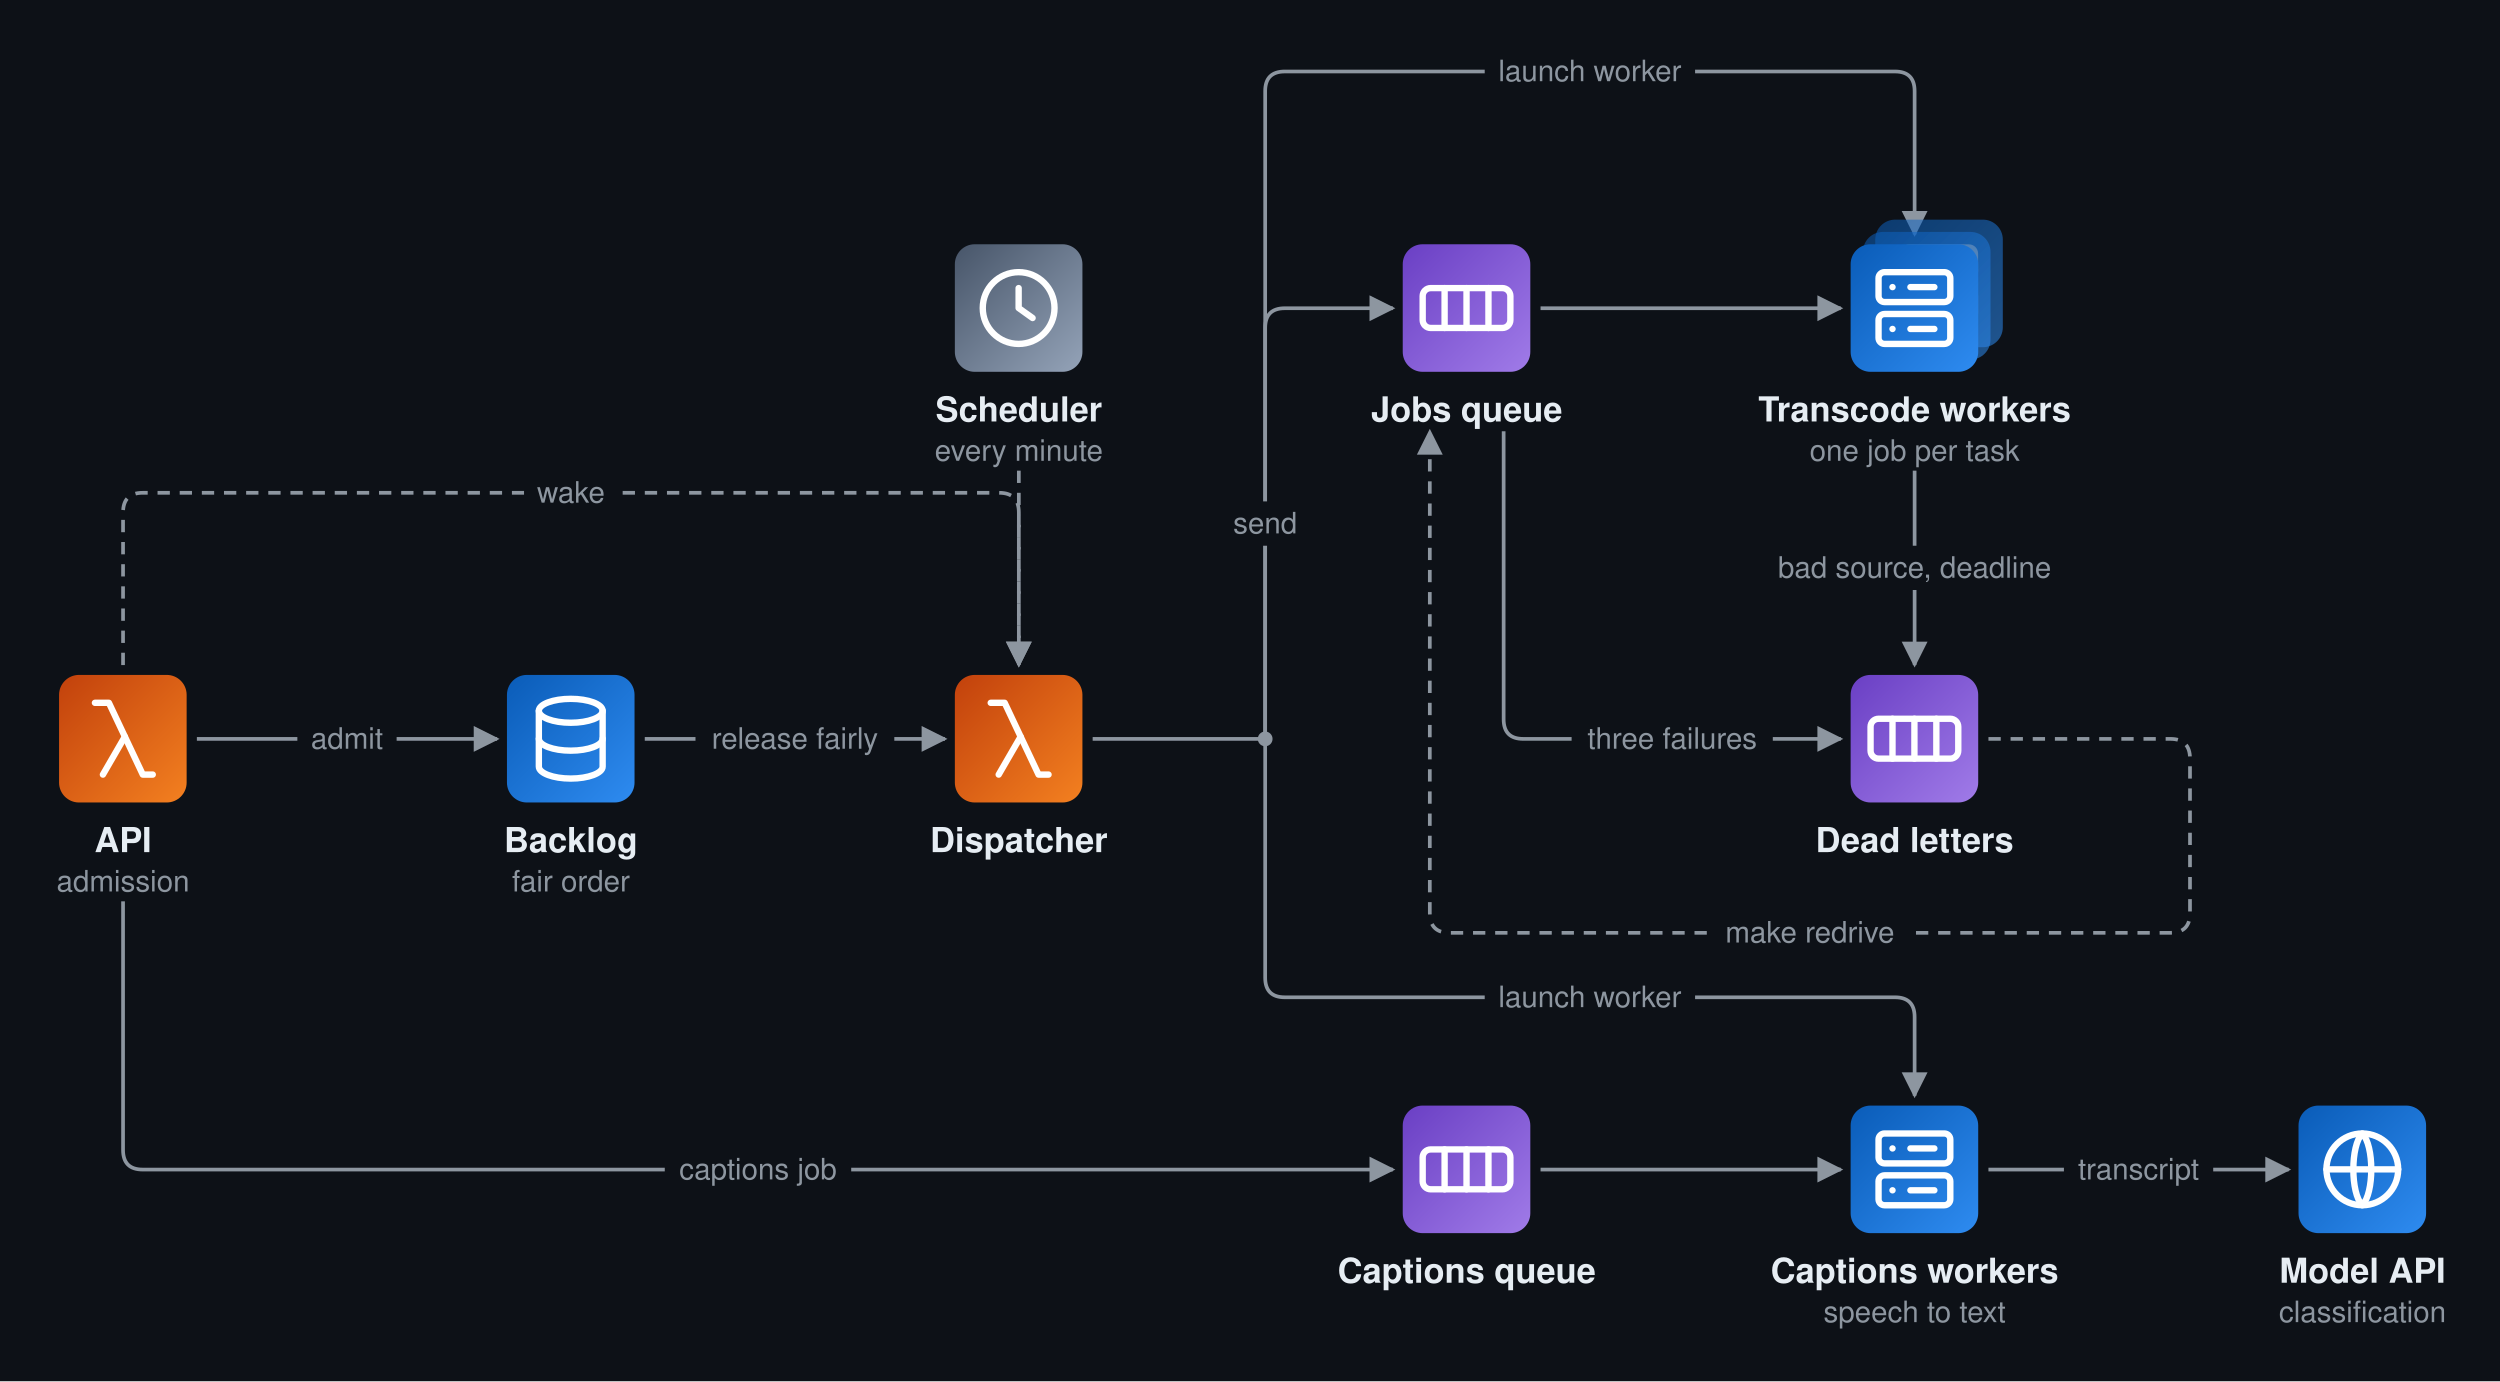
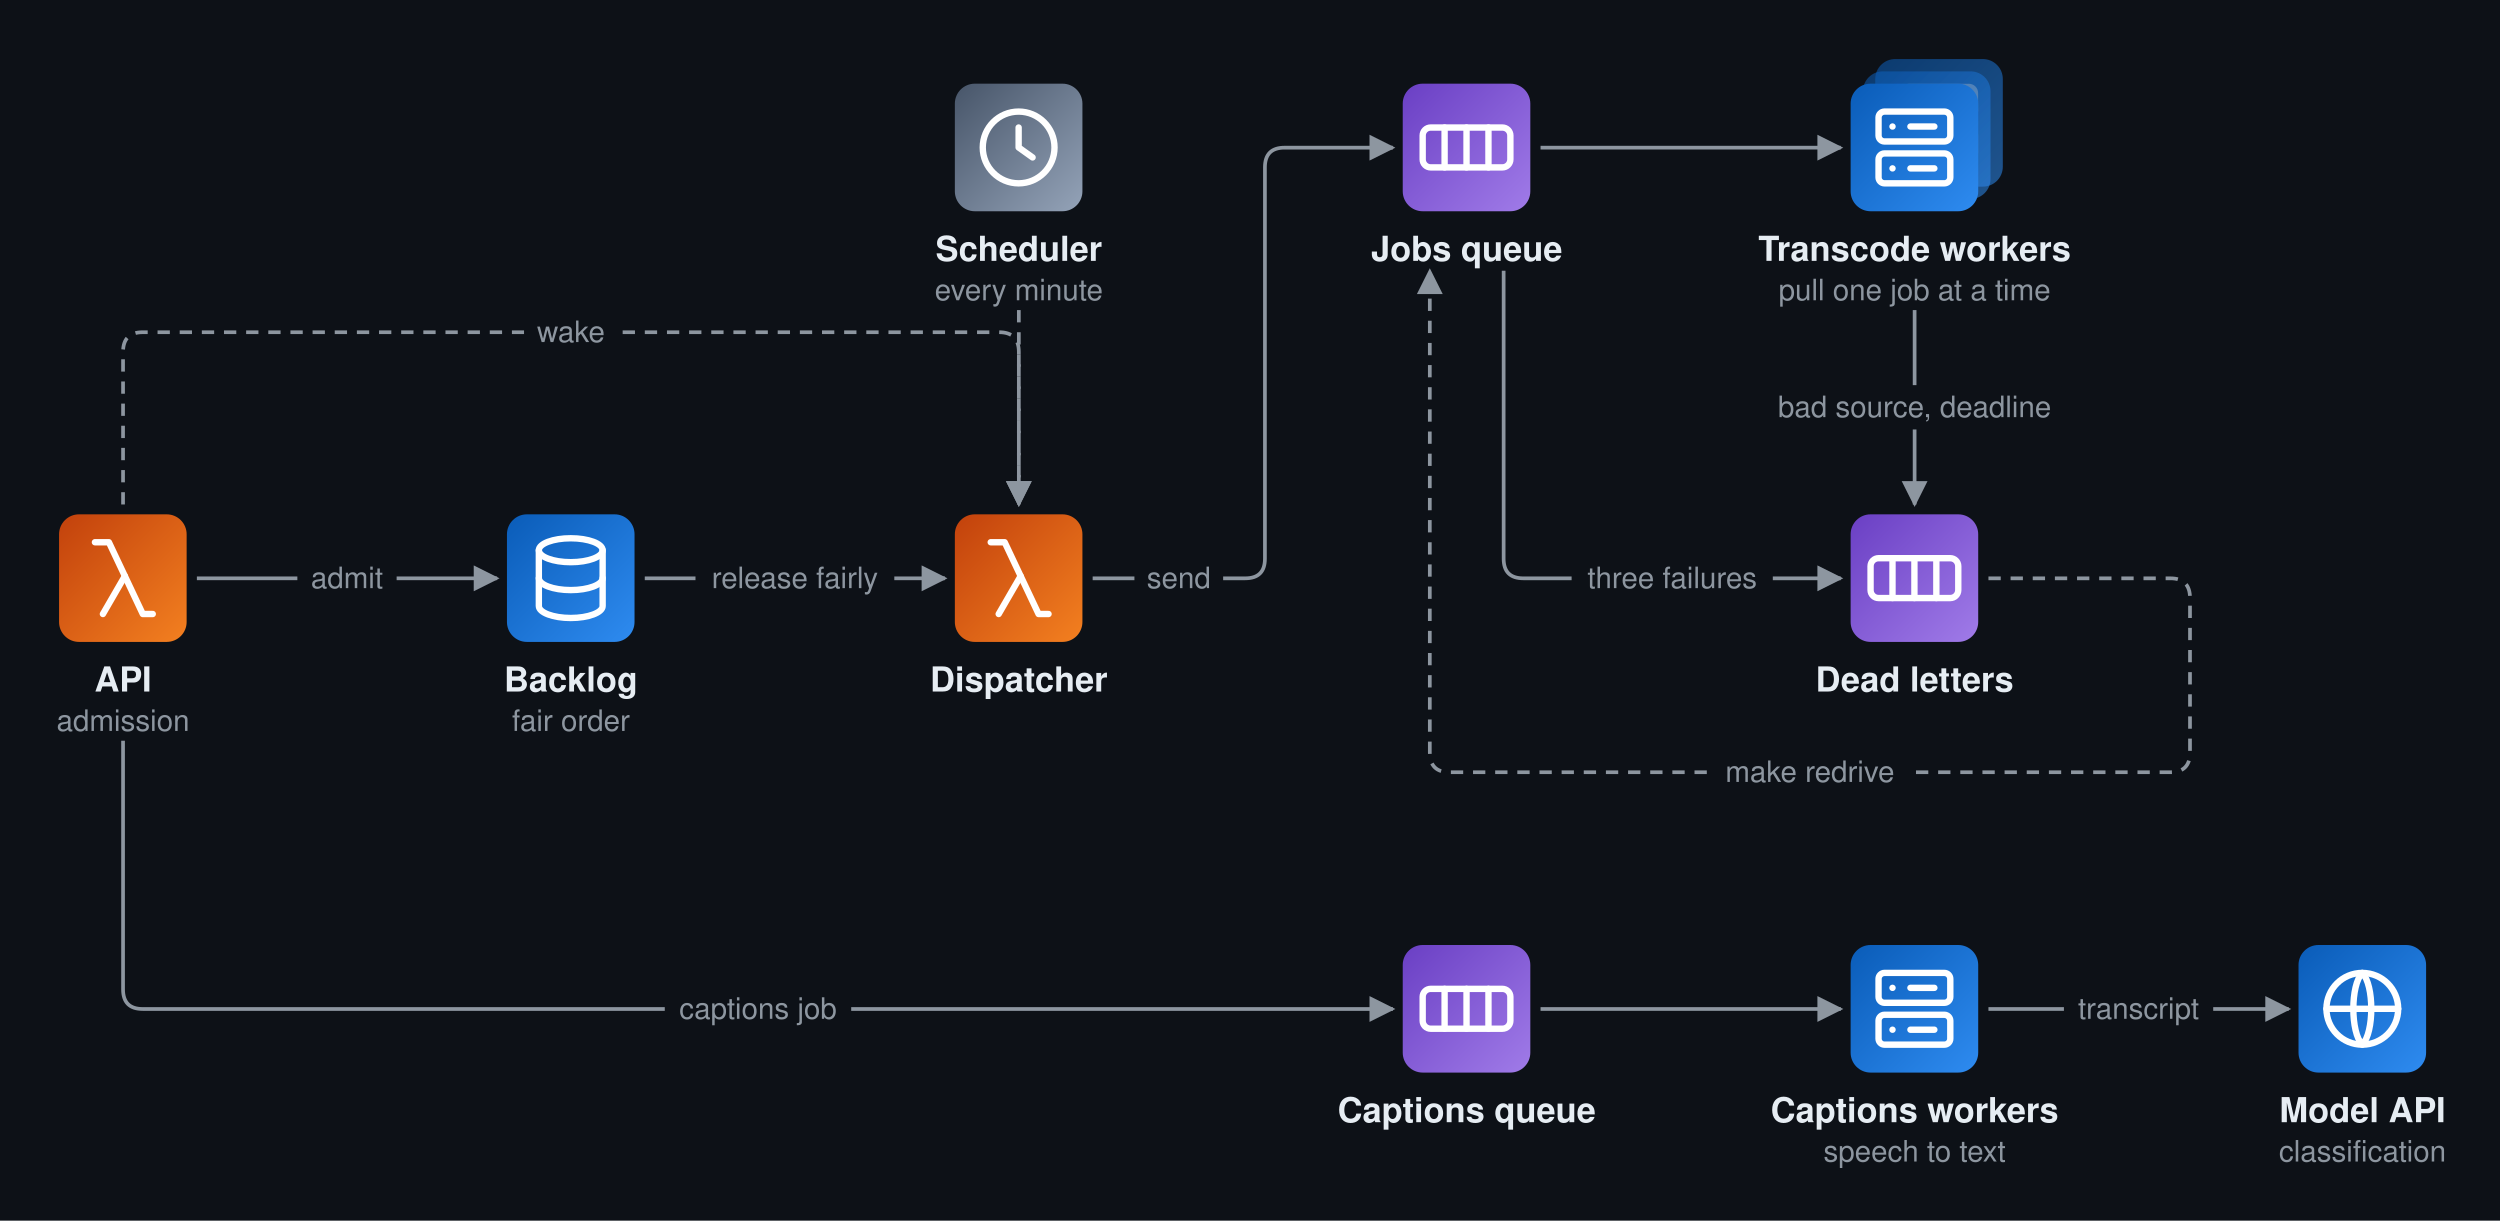
- <svg xmlns="http://www.w3.org/2000/svg" viewBox="-50 -125.25 1015.87 561.25" width="1015.87" height="561.25" font-family="-apple-system, BlinkMacSystemFont, 'Segoe UI', Helvetica, Arial, sans-serif" role="img" aria-label="The API admits jobs into a fair backlog. A dispatcher releases them to queues and starts workers; jobs that keep failing move to a dead-letter queue and can be redriven.">
+ <svg xmlns="http://www.w3.org/2000/svg" viewBox="-50 -60 1015.87 496" width="1015.87" height="496" font-family="-apple-system, BlinkMacSystemFont, 'Segoe UI', Helvetica, Arial, sans-serif" role="img" aria-label="The API admits jobs into a fair backlog. A dispatcher releases them to the jobs queue, where workers pick them up; jobs that keep failing move to a dead-letter queue and can be redriven.">
  <defs>
    <linearGradient id="tile-blue" x1="0" y1="0" x2="1" y2="1">
      <stop offset="0" stop-color="#0a5cb8" />
      <stop offset="1" stop-color="#2e8bf0" />
    </linearGradient>
    <linearGradient id="tile-orange" x1="0" y1="0" x2="1" y2="1">
      <stop offset="0" stop-color="#c2410c" />
      <stop offset="1" stop-color="#f38020" />
    </linearGradient>
    <linearGradient id="tile-slate" x1="0" y1="0" x2="1" y2="1">
      <stop offset="0" stop-color="#475569" />
      <stop offset="1" stop-color="#94a3b8" />
    </linearGradient>
    <linearGradient id="tile-violet" x1="0" y1="0" x2="1" y2="1">
      <stop offset="0" stop-color="#6a3fc4" />
      <stop offset="1" stop-color="#a07be8" />
    </linearGradient>
  </defs>
-   <rect x="-50" y="-125.25" width="1015.87" height="561.25" fill="#0d1117" />
+   <rect x="-50" y="-60" width="1015.87" height="496" fill="#0d1117" />
  <g class="dg-body">
    <g class="edge" id="e-api-_backlog" data-id="api-&gt;backlog" data-from="api" data-to="backlog">
      <path class="base" d="M30 175 L152 175" fill="none" stroke-width="1.5" stroke="#8d96a0" />
      <path class="head" d="M153 175L142.5 180.25L142.5 169.75z" fill="#8d96a0" />
    </g>
    <g class="edge" id="e-backlog-_dispatcher" data-id="backlog-&gt;dispatcher" data-from="backlog" data-to="dispatcher">
      <path class="base" d="M212 175 L334 175" fill="none" stroke-width="1.5" stroke="#8d96a0" />
      <path class="head" d="M335 175L324.5 180.25L324.5 169.75z" fill="#8d96a0" />
    </g>
    <g class="edge" id="e-tick-_dispatcher" data-id="tick-&gt;dispatcher" data-from="tick" data-to="dispatcher">
      <path class="base" d="M364 66 L364 145" fill="none" stroke-width="1.5" stroke-dasharray="5 4" stroke="#8d96a0" />
      <path class="head" d="M364 146L358.75 135.5L369.25 135.5z" fill="#8d96a0" />
    </g>
    <g class="edge" id="e-wake" data-id="wake" data-from="api" data-to="dispatcher">
      <path class="base" d="M0 145 L0 83 Q0 75 8 75 L356 75 Q364 75 364 83 L364 145" fill="none" stroke-width="1.5" stroke-dasharray="5 4" stroke="#8d96a0" />
      <path class="head" d="M364 146L358.75 135.5L369.25 135.5z" fill="#8d96a0" />
    </g>
-     <g class="edge" id="e-dispatcher-_bus" data-id="dispatcher-&gt;bus" data-from="dispatcher" data-to="bus">
-       <path class="base" d="M394 175 L464.1 175" fill="none" stroke-width="1.5" stroke="#8d96a0" />
-     </g>
-     <g class="edge" id="e-bus-_jobs" data-id="bus-&gt;jobs" data-from="bus" data-to="jobs">
-       <path class="base" d="M464.1 175 L464.1 8 Q464.1 0 472.1 0 L516 0" fill="none" stroke-width="1.5" stroke="#8d96a0" />
+     <g class="edge" id="e-dispatcher-_jobs" data-id="dispatcher-&gt;jobs" data-from="dispatcher" data-to="jobs">
+       <path class="base" d="M394 175 L456 175 Q464 175 464 167 L464 8 Q464 0 472 0 L516 0" fill="none" stroke-width="1.5" stroke="#8d96a0" />
      <path class="head" d="M517 0L506.5 5.25L506.5 -5.25z" fill="#8d96a0" />
-     </g>
-     <g class="edge" id="e-bus-_transcode" data-id="bus-&gt;transcode" data-from="bus" data-to="transcode">
-       <path class="base" d="M464.1 175 L464.1 -88.2 Q464.1 -96.2 472.1 -96.2 L720 -96.2 Q728 -96.2 728 -88.2 L728 -30" fill="none" stroke-width="1.5" stroke="#8d96a0" />
-       <path class="head" d="M728 -29L722.75 -39.5L733.25 -39.5z" fill="#8d96a0" />
-     </g>
-     <g class="edge" id="e-bus-_captions" data-id="bus-&gt;captions" data-from="bus" data-to="captions">
-       <path class="base" d="M464.1 175 L464.1 272 Q464.1 280 472.1 280 L720 280 Q728 280 728 288 L728 320" fill="none" stroke-width="1.5" stroke="#8d96a0" />
-       <path class="head" d="M728 321L722.75 310.5L733.25 310.5z" fill="#8d96a0" />
    </g>
    <g class="edge" id="e-jobs-_transcode" data-id="jobs-&gt;transcode" data-from="jobs" data-to="transcode">
      <path class="base" d="M576 0 L698 0" fill="none" stroke-width="1.5" stroke="#8d96a0" />
      <path class="head" d="M699 0L688.5 5.25L688.5 -5.25z" fill="#8d96a0" />
    </g>
    <g class="edge" id="e-transcode-_dlq" data-id="transcode-&gt;dlq" data-from="transcode" data-to="dlq">
      <path class="base" d="M728 66 L728 145" fill="none" stroke-width="1.5" stroke="#8d96a0" />
      <path class="head" d="M728 146L722.75 135.5L733.25 135.5z" fill="#8d96a0" />
    </g>
    <g class="edge" id="e-jobs-_dlq" data-id="jobs-&gt;dlq" data-from="jobs" data-to="dlq">
      <path class="base" d="M561 50 L561 167 Q561 175 569 175 L698 175" fill="none" stroke-width="1.5" stroke="#8d96a0" />
      <path class="head" d="M699 175L688.5 180.25L688.5 169.75z" fill="#8d96a0" />
    </g>
    <g class="edge" id="e-redrive" data-id="redrive" data-from="dlq" data-to="jobs">
      <path class="base" d="M758 175 L831.9 175 Q839.9 175 839.9 183 L839.9 245.8 Q839.9 253.8 831.9 253.8 L539 253.8 Q531 253.8 531 245.8 L531 50" fill="none" stroke-width="1.5" stroke-dasharray="5 4" stroke="#8d96a0" />
      <path class="head" d="M531 49L536.25 59.5L525.75 59.5z" fill="#8d96a0" />
    </g>
    <g class="edge" id="e-api-_cq" data-id="api-&gt;cq" data-from="api" data-to="cq">
      <path class="base" d="M0 241 L0 342 Q0 350 8 350 L516 350" fill="none" stroke-width="1.5" stroke="#8d96a0" />
      <path class="head" d="M517 350L506.5 355.25L506.5 344.75z" fill="#8d96a0" />
    </g>
    <g class="edge" id="e-cq-_captions" data-id="cq-&gt;captions" data-from="cq" data-to="captions">
      <path class="base" d="M576 350 L698 350" fill="none" stroke-width="1.5" stroke="#8d96a0" />
      <path class="head" d="M699 350L688.5 355.25L688.5 344.75z" fill="#8d96a0" />
    </g>
    <g class="edge" id="e-captions-_llm" data-id="captions-&gt;llm" data-from="captions" data-to="llm">
      <path class="base" d="M758 350 L880 350" fill="none" stroke-width="1.5" stroke="#8d96a0" />
      <path class="head" d="M881 350L870.5 355.25L870.5 344.75z" fill="#8d96a0" />
    </g>
    <g class="labels">
      <g class="elab" data-edge="api-&gt;backlog">
        <rect x="70.83" y="166" width="40.34" height="18" rx="4" fill="#0d1117" />
        <text class="elabel" x="91" y="179" font-size="12" text-anchor="middle" fill="#8d96a0">admit</text>
      </g>
      <g class="elab" data-edge="backlog-&gt;dispatcher">
        <rect x="232.61" y="166" width="80.79" height="18" rx="4" fill="#0d1117" />
        <text class="elabel" x="273" y="179" font-size="12" text-anchor="middle" fill="#8d96a0">release fairly</text>
      </g>
      <g class="elab" data-edge="wake">
        <rect x="162.98" y="66" width="38.04" height="18" rx="4" fill="#0d1117" />
        <text class="elabel" x="182" y="79" font-size="12" text-anchor="middle" fill="#8d96a0">wake</text>
      </g>
-       <g class="elab" data-edge="bus-&gt;jobs">
-         <rect x="446.07" y="78.5" width="36.05" height="18" rx="4" fill="#0d1117" />
-         <text class="elabel" x="464.1" y="91.5" font-size="12" text-anchor="middle" fill="#8d96a0">send</text>
-       </g>
-       <g class="elab" data-edge="bus-&gt;transcode">
-         <rect x="553.31" y="-105.25" width="85.48" height="18" rx="4" fill="#0d1117" />
-         <text class="elabel" x="596.05" y="-92.25" font-size="12" text-anchor="middle" fill="#8d96a0">launch worker</text>
-       </g>
-       <g class="elab" data-edge="bus-&gt;captions">
-         <rect x="553.31" y="271" width="85.48" height="18" rx="4" fill="#0d1117" />
-         <text class="elabel" x="596.05" y="284" font-size="12" text-anchor="middle" fill="#8d96a0">launch worker</text>
+       <g class="elab" data-edge="dispatcher-&gt;jobs">
+         <rect x="410.97" y="166" width="36.05" height="18" rx="4" fill="#0d1117" />
+         <text class="elabel" x="429" y="179" font-size="12" text-anchor="middle" fill="#8d96a0">send</text>
      </g>
      <g class="elab" data-edge="transcode-&gt;dlq">
        <rect x="666.55" y="96.5" width="122.91" height="18" rx="4" fill="#0d1117" />
        <text class="elabel" x="728" y="109.5" font-size="12" text-anchor="middle" fill="#8d96a0">bad source, deadline</text>
      </g>
      <g class="elab" data-edge="jobs-&gt;dlq">
        <rect x="588.62" y="166" width="81.76" height="18" rx="4" fill="#0d1117" />
        <text class="elabel" x="629.5" y="179" font-size="12" text-anchor="middle" fill="#8d96a0">three failures</text>
      </g>
      <g class="elab" data-edge="redrive">
        <rect x="645.39" y="244.75" width="80.12" height="18" rx="4" fill="#0d1117" />
        <text class="elabel" x="685.45" y="257.75" font-size="12" text-anchor="middle" fill="#8d96a0">make redrive</text>
      </g>
      <g class="elab" data-edge="api-&gt;cq">
        <rect x="220.13" y="341" width="75.75" height="18" rx="4" fill="#0d1117" />
        <text class="elabel" x="258" y="354" font-size="12" text-anchor="middle" fill="#8d96a0">captions job</text>
      </g>
      <g class="elab" data-edge="captions-&gt;llm">
        <rect x="788.67" y="341" width="60.66" height="18" rx="4" fill="#0d1117" />
        <text class="elabel" x="819" y="354" font-size="12" text-anchor="middle" fill="#8d96a0">transcript</text>
      </g>
    </g>
    <g class="node" id="n-api" data-id="api">
      <g class="tile" transform="translate(-26 149) scale(0.81)">
        <rect width="64" height="64" rx="10" fill="url(#tile-orange)" />
        <g class="glyph" fill="none" stroke="#fff" stroke-width="3.2" stroke-linecap="round" stroke-linejoin="round">
          <path d="M18 14h7l17 36h5" />
          <path d="M33 31 22 50" />
        </g>
      </g>
      <text class="ntitle" x="0" y="221" font-size="14" font-weight="600" text-anchor="middle" fill="#e6edf3">API</text>
      <text class="nsub" x="0" y="237" font-size="12" text-anchor="middle" fill="#8d96a0">admission</text>
    </g>
    <g class="node" id="n-backlog" data-id="backlog">
      <g class="tile" transform="translate(156 149) scale(0.81)">
        <rect width="64" height="64" rx="10" fill="url(#tile-blue)" />
        <g class="glyph" fill="none" stroke="#fff" stroke-width="3.2" stroke-linecap="round" stroke-linejoin="round">
          <ellipse cx="32" cy="18" rx="16" ry="6" />
          <path d="M16 18v28c0 3.3 7.2 6 16 6s16-2.7 16-6V18" />
          <path d="M16 32c0 3.3 7.2 6 16 6s16-2.7 16-6" />
        </g>
      </g>
      <text class="ntitle" x="182" y="221" font-size="14" font-weight="600" text-anchor="middle" fill="#e6edf3">Backlog</text>
      <text class="nsub" x="182" y="237" font-size="12" text-anchor="middle" fill="#8d96a0">fair order</text>
    </g>
    <g class="node" id="n-tick" data-id="tick">
      <g class="tile" transform="translate(338 -26) scale(0.81)">
        <rect width="64" height="64" rx="10" fill="url(#tile-slate)" />
        <g class="glyph" fill="none" stroke="#fff" stroke-width="3.2" stroke-linecap="round" stroke-linejoin="round">
          <circle cx="32" cy="32" r="18" />
          <path d="M32 22v10l7 5" />
        </g>
      </g>
      <text class="ntitle" x="364" y="46" font-size="14" font-weight="600" text-anchor="middle" fill="#e6edf3">Scheduler</text>
      <text class="nsub" x="364" y="62" font-size="12" text-anchor="middle" fill="#8d96a0">every minute</text>
    </g>
    <g class="node" id="n-dispatcher" data-id="dispatcher">
      <g class="tile" transform="translate(338 149) scale(0.81)">
        <rect width="64" height="64" rx="10" fill="url(#tile-orange)" />
        <g class="glyph" fill="none" stroke="#fff" stroke-width="3.2" stroke-linecap="round" stroke-linejoin="round">
          <path d="M18 14h7l17 36h5" />
          <path d="M33 31 22 50" />
        </g>
      </g>
      <text class="ntitle" x="364" y="221" font-size="14" font-weight="600" text-anchor="middle" fill="#e6edf3">Dispatcher</text>
    </g>
-     <g class="node junction" id="n-bus" data-id="bus">
-       <circle class="dot" cx="464.1" cy="175" r="3" fill="#8d96a0" />
-     </g>
    <g class="node" id="n-jobs" data-id="jobs">
      <g class="tile" transform="translate(520 -26) scale(0.81)">
        <rect width="64" height="64" rx="10" fill="url(#tile-violet)" />
        <g class="glyph" fill="none" stroke="#fff" stroke-width="3.2" stroke-linecap="round" stroke-linejoin="round">
          <rect x="10" y="22" width="44" height="20" rx="4" />
          <path d="M21 22v20M32 22v20M43 22v20" />
        </g>
      </g>
      <text class="ntitle" x="546" y="46" font-size="14" font-weight="600" text-anchor="middle" fill="#e6edf3">Jobs queue</text>
    </g>
    <g class="node" id="n-transcode" data-id="transcode">
      <g class="tile" transform="translate(712 -36) scale(0.81)" opacity=".55">
        <rect width="64" height="64" rx="10" fill="url(#tile-blue)" />
        <g class="glyph" fill="none" stroke="#fff" stroke-width="3.2" stroke-linecap="round" stroke-linejoin="round">
          <rect x="14" y="14" width="36" height="15" rx="3" />
          <rect x="14" y="35" width="36" height="15" rx="3" />
          <path d="M21 21.5h.01M21 42.5h.01M30 21.5h12M30 42.5h12" />
        </g>
      </g>
      <g class="tile" transform="translate(707 -31) scale(0.81)" opacity=".55">
        <rect width="64" height="64" rx="10" fill="url(#tile-blue)" />
        <g class="glyph" fill="none" stroke="#fff" stroke-width="3.2" stroke-linecap="round" stroke-linejoin="round">
          <rect x="14" y="14" width="36" height="15" rx="3" />
          <rect x="14" y="35" width="36" height="15" rx="3" />
          <path d="M21 21.5h.01M21 42.5h.01M30 21.5h12M30 42.5h12" />
        </g>
      </g>
      <g class="tile" transform="translate(702 -26) scale(0.81)">
        <rect width="64" height="64" rx="10" fill="url(#tile-blue)" />
        <g class="glyph" fill="none" stroke="#fff" stroke-width="3.2" stroke-linecap="round" stroke-linejoin="round">
          <rect x="14" y="14" width="36" height="15" rx="3" />
          <rect x="14" y="35" width="36" height="15" rx="3" />
          <path d="M21 21.5h.01M21 42.5h.01M30 21.5h12M30 42.5h12" />
        </g>
      </g>
      <text class="ntitle" x="728" y="46" font-size="14" font-weight="600" text-anchor="middle" fill="#e6edf3">Transcode workers</text>
-       <text class="nsub" x="728" y="62" font-size="12" text-anchor="middle" fill="#8d96a0">one job per task</text>
+       <text class="nsub" x="728" y="62" font-size="12" text-anchor="middle" fill="#8d96a0">pull one job at a time</text>
    </g>
    <g class="node" id="n-dlq" data-id="dlq">
      <g class="tile" transform="translate(702 149) scale(0.81)">
        <rect width="64" height="64" rx="10" fill="url(#tile-violet)" />
        <g class="glyph" fill="none" stroke="#fff" stroke-width="3.2" stroke-linecap="round" stroke-linejoin="round">
          <rect x="10" y="22" width="44" height="20" rx="4" />
          <path d="M21 22v20M32 22v20M43 22v20" />
        </g>
      </g>
      <text class="ntitle" x="728" y="221" font-size="14" font-weight="600" text-anchor="middle" fill="#e6edf3">Dead letters</text>
    </g>
    <g class="node" id="n-cq" data-id="cq">
      <g class="tile" transform="translate(520 324) scale(0.81)">
        <rect width="64" height="64" rx="10" fill="url(#tile-violet)" />
        <g class="glyph" fill="none" stroke="#fff" stroke-width="3.2" stroke-linecap="round" stroke-linejoin="round">
          <rect x="10" y="22" width="44" height="20" rx="4" />
          <path d="M21 22v20M32 22v20M43 22v20" />
        </g>
      </g>
      <text class="ntitle" x="546" y="396" font-size="14" font-weight="600" text-anchor="middle" fill="#e6edf3">Captions queue</text>
    </g>
    <g class="node" id="n-captions" data-id="captions">
      <g class="tile" transform="translate(702 324) scale(0.81)">
        <rect width="64" height="64" rx="10" fill="url(#tile-blue)" />
        <g class="glyph" fill="none" stroke="#fff" stroke-width="3.2" stroke-linecap="round" stroke-linejoin="round">
          <rect x="14" y="14" width="36" height="15" rx="3" />
          <rect x="14" y="35" width="36" height="15" rx="3" />
          <path d="M21 21.5h.01M21 42.5h.01M30 21.5h12M30 42.5h12" />
        </g>
      </g>
      <text class="ntitle" x="728" y="396" font-size="14" font-weight="600" text-anchor="middle" fill="#e6edf3">Captions workers</text>
      <text class="nsub" x="728" y="412" font-size="12" text-anchor="middle" fill="#8d96a0">speech to text</text>
    </g>
    <g class="node" id="n-llm" data-id="llm">
      <g class="tile" transform="translate(884 324) scale(0.81)">
        <rect width="64" height="64" rx="10" fill="url(#tile-blue)" />
        <g class="glyph" fill="none" stroke="#fff" stroke-width="3.2" stroke-linecap="round" stroke-linejoin="round">
          <circle cx="32" cy="32" r="18" />
          <path d="M14 32h36M32 14c6 6 6 30 0 36M32 14c-6 6-6 30 0 36" />
        </g>
      </g>
      <text class="ntitle" x="910" y="396" font-size="14" font-weight="600" text-anchor="middle" fill="#e6edf3">Model API</text>
      <text class="nsub" x="910" y="412" font-size="12" text-anchor="middle" fill="#8d96a0">classification</text>
    </g>
  </g>
</svg>
